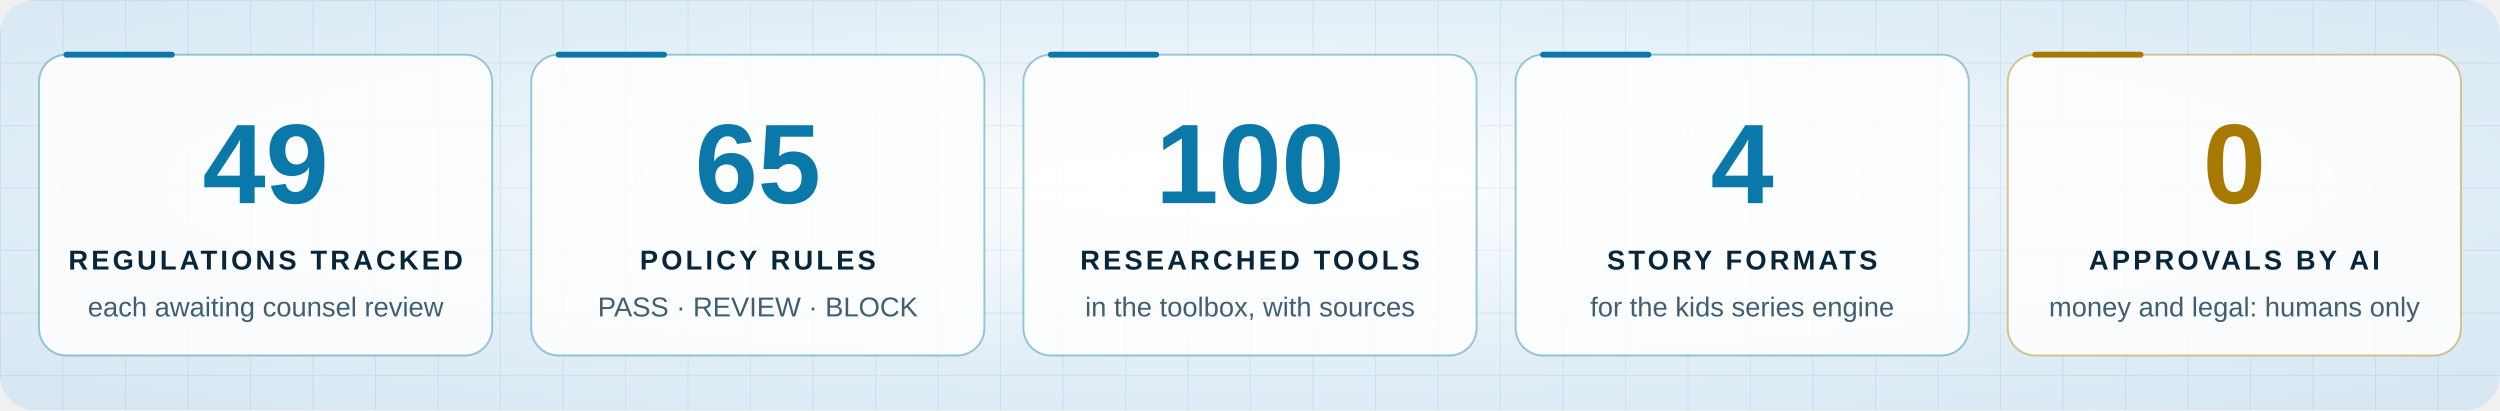
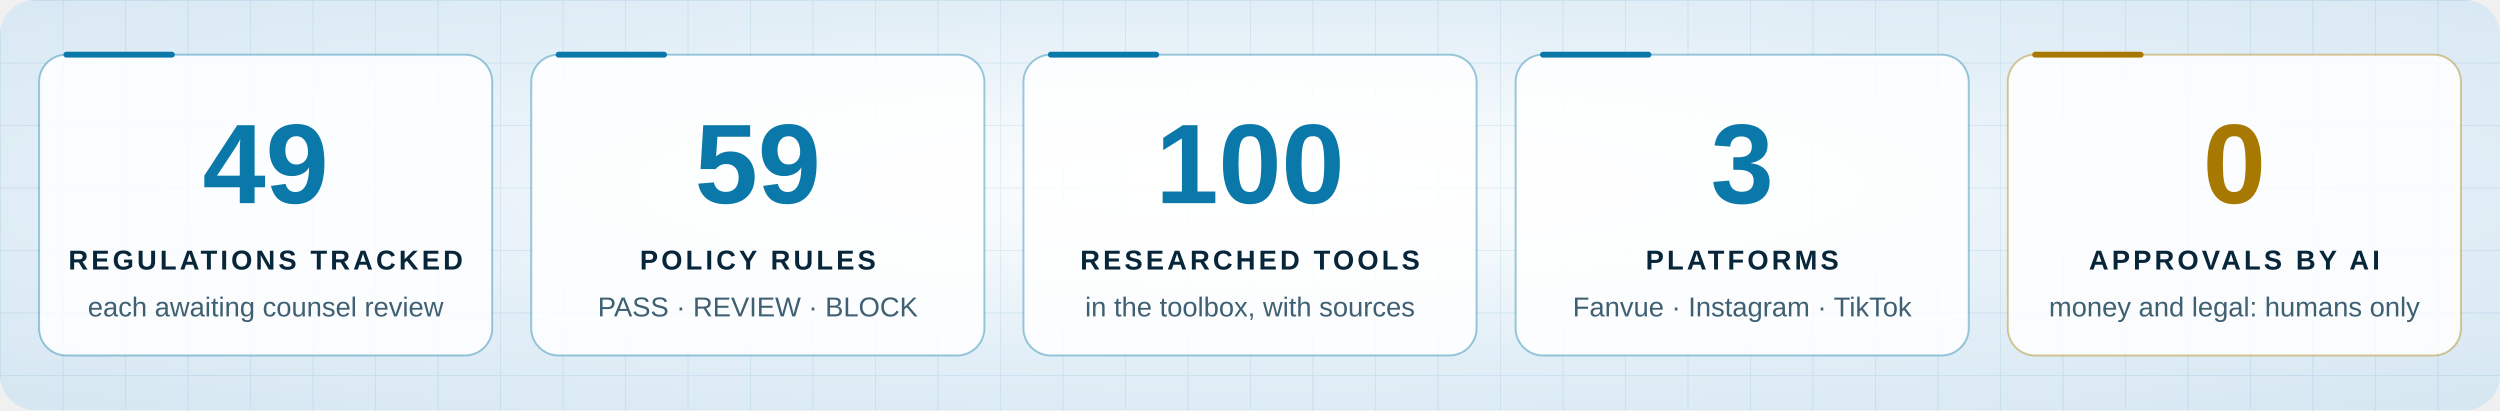
<svg xmlns="http://www.w3.org/2000/svg" viewBox="0 0 1280 210" width="1280" height="210" role="img" aria-labelledby="t d">
  <style>
.tile { animation: glow 4s ease-in-out infinite; }
@keyframes glow { 50% { opacity: .82; } }
@media (prefers-reduced-motion: reduce) { * { animation: none !important; } }
</style>
  <defs>
    <radialGradient id="sky" cx="50%" cy="45%" r="75%">
      <stop offset="0" stop-color="#ffffff" />
      <stop offset=".55" stop-color="#e3eff7" />
      <stop offset="1" stop-color="#d5e6f1" />
    </radialGradient>
    <pattern id="grid" width="32" height="32" patternUnits="userSpaceOnUse">
      <path d="M32 0H0V32" fill="none" stroke="#0a78a8" stroke-width="1" opacity="0.10" />
    </pattern>
    <radialGradient id="glow" cx="50%" cy="50%" r="50%">
      <stop offset="0" stop-color="#0a78a8" stop-opacity=".55" />
      <stop offset="1" stop-color="#0a78a8" stop-opacity="0" />
    </radialGradient>
    <linearGradient id="title" x1="0" x2="1">
      <stop offset="0" stop-color="#08263a" />
      <stop offset=".5" stop-color="#0a78a8" />
      <stop offset="1" stop-color="#a87900" />
    </linearGradient>
  </defs>
  <rect width="1280" height="210" rx="18" fill="url(#sky)" />
  <rect width="1280" height="210" rx="18" fill="url(#grid)" />
  <g font-family="Rajdhani, 'Segoe UI', 'Helvetica Neue', Arial, sans-serif">
    <g class="tile" style="animation-delay:0.0s">
      <rect x="20.0" y="28" width="232" height="154" rx="14" fill="#ffffff" fill-opacity="0.85" stroke="#0a78a8" stroke-opacity=".4" />
      <path d="M34.0 28h54" stroke="#0a78a8" stroke-width="3" stroke-linecap="round" />
      <text x="136.0" y="104" text-anchor="middle" font-size="58" font-weight="700" fill="#0a78a8" class="num">49</text>
      <text x="136.0" y="138" text-anchor="middle" font-size="14" font-weight="700" letter-spacing="1.6" fill="#08263a">REGULATIONS TRACKED</text>
      <text x="136.0" y="162" text-anchor="middle" font-size="14" fill="#3f5f72">each awaiting counsel review</text>
    </g>
    <g class="tile" style="animation-delay:0.4s">
      <rect x="272.0" y="28" width="232" height="154" rx="14" fill="#ffffff" fill-opacity="0.85" stroke="#0a78a8" stroke-opacity=".4" />
      <path d="M286.0 28h54" stroke="#0a78a8" stroke-width="3" stroke-linecap="round" />
-       <text x="388.0" y="104" text-anchor="middle" font-size="58" font-weight="700" fill="#0a78a8" class="num">65</text>
+       <text x="388.0" y="104" text-anchor="middle" font-size="58" font-weight="700" fill="#0a78a8" class="num">59</text>
      <text x="388.0" y="138" text-anchor="middle" font-size="14" font-weight="700" letter-spacing="1.6" fill="#08263a">POLICY RULES</text>
      <text x="388.0" y="162" text-anchor="middle" font-size="14" fill="#3f5f72">PASS · REVIEW · BLOCK</text>
    </g>
    <g class="tile" style="animation-delay:0.8s">
      <rect x="524.0" y="28" width="232" height="154" rx="14" fill="#ffffff" fill-opacity="0.85" stroke="#0a78a8" stroke-opacity=".4" />
      <path d="M538.0 28h54" stroke="#0a78a8" stroke-width="3" stroke-linecap="round" />
      <text x="640.0" y="104" text-anchor="middle" font-size="58" font-weight="700" fill="#0a78a8" class="num">100</text>
      <text x="640.0" y="138" text-anchor="middle" font-size="14" font-weight="700" letter-spacing="1.6" fill="#08263a">RESEARCHED TOOLS</text>
      <text x="640.0" y="162" text-anchor="middle" font-size="14" fill="#3f5f72">in the toolbox, with sources</text>
    </g>
    <g class="tile" style="animation-delay:1.2s">
      <rect x="776.0" y="28" width="232" height="154" rx="14" fill="#ffffff" fill-opacity="0.85" stroke="#0a78a8" stroke-opacity=".4" />
      <path d="M790.0 28h54" stroke="#0a78a8" stroke-width="3" stroke-linecap="round" />
-       <text x="892.0" y="104" text-anchor="middle" font-size="58" font-weight="700" fill="#0a78a8" class="num">4</text>
-       <text x="892.0" y="138" text-anchor="middle" font-size="14" font-weight="700" letter-spacing="1.6" fill="#08263a">STORY FORMATS</text>
-       <text x="892.0" y="162" text-anchor="middle" font-size="14" fill="#3f5f72">for the kids series engine</text>
+       <text x="892.0" y="104" text-anchor="middle" font-size="58" font-weight="700" fill="#0a78a8" class="num">3</text>
+       <text x="892.0" y="138" text-anchor="middle" font-size="14" font-weight="700" letter-spacing="1.6" fill="#08263a">PLATFORMS</text>
+       <text x="892.0" y="162" text-anchor="middle" font-size="14" fill="#3f5f72">Fanvue · Instagram · TikTok</text>
    </g>
    <g class="tile" style="animation-delay:1.6s">
      <rect x="1028.0" y="28" width="232" height="154" rx="14" fill="#ffffff" fill-opacity="0.85" stroke="#a87900" stroke-opacity=".4" />
      <path d="M1042.0 28h54" stroke="#a87900" stroke-width="3" stroke-linecap="round" />
      <text x="1144.0" y="104" text-anchor="middle" font-size="58" font-weight="700" fill="#a87900" class="num">0</text>
      <text x="1144.0" y="138" text-anchor="middle" font-size="14" font-weight="700" letter-spacing="1.6" fill="#08263a">APPROVALS BY AI</text>
      <text x="1144.0" y="162" text-anchor="middle" font-size="14" fill="#3f5f72">money and legal: humans only</text>
    </g>
  </g>
</svg>
